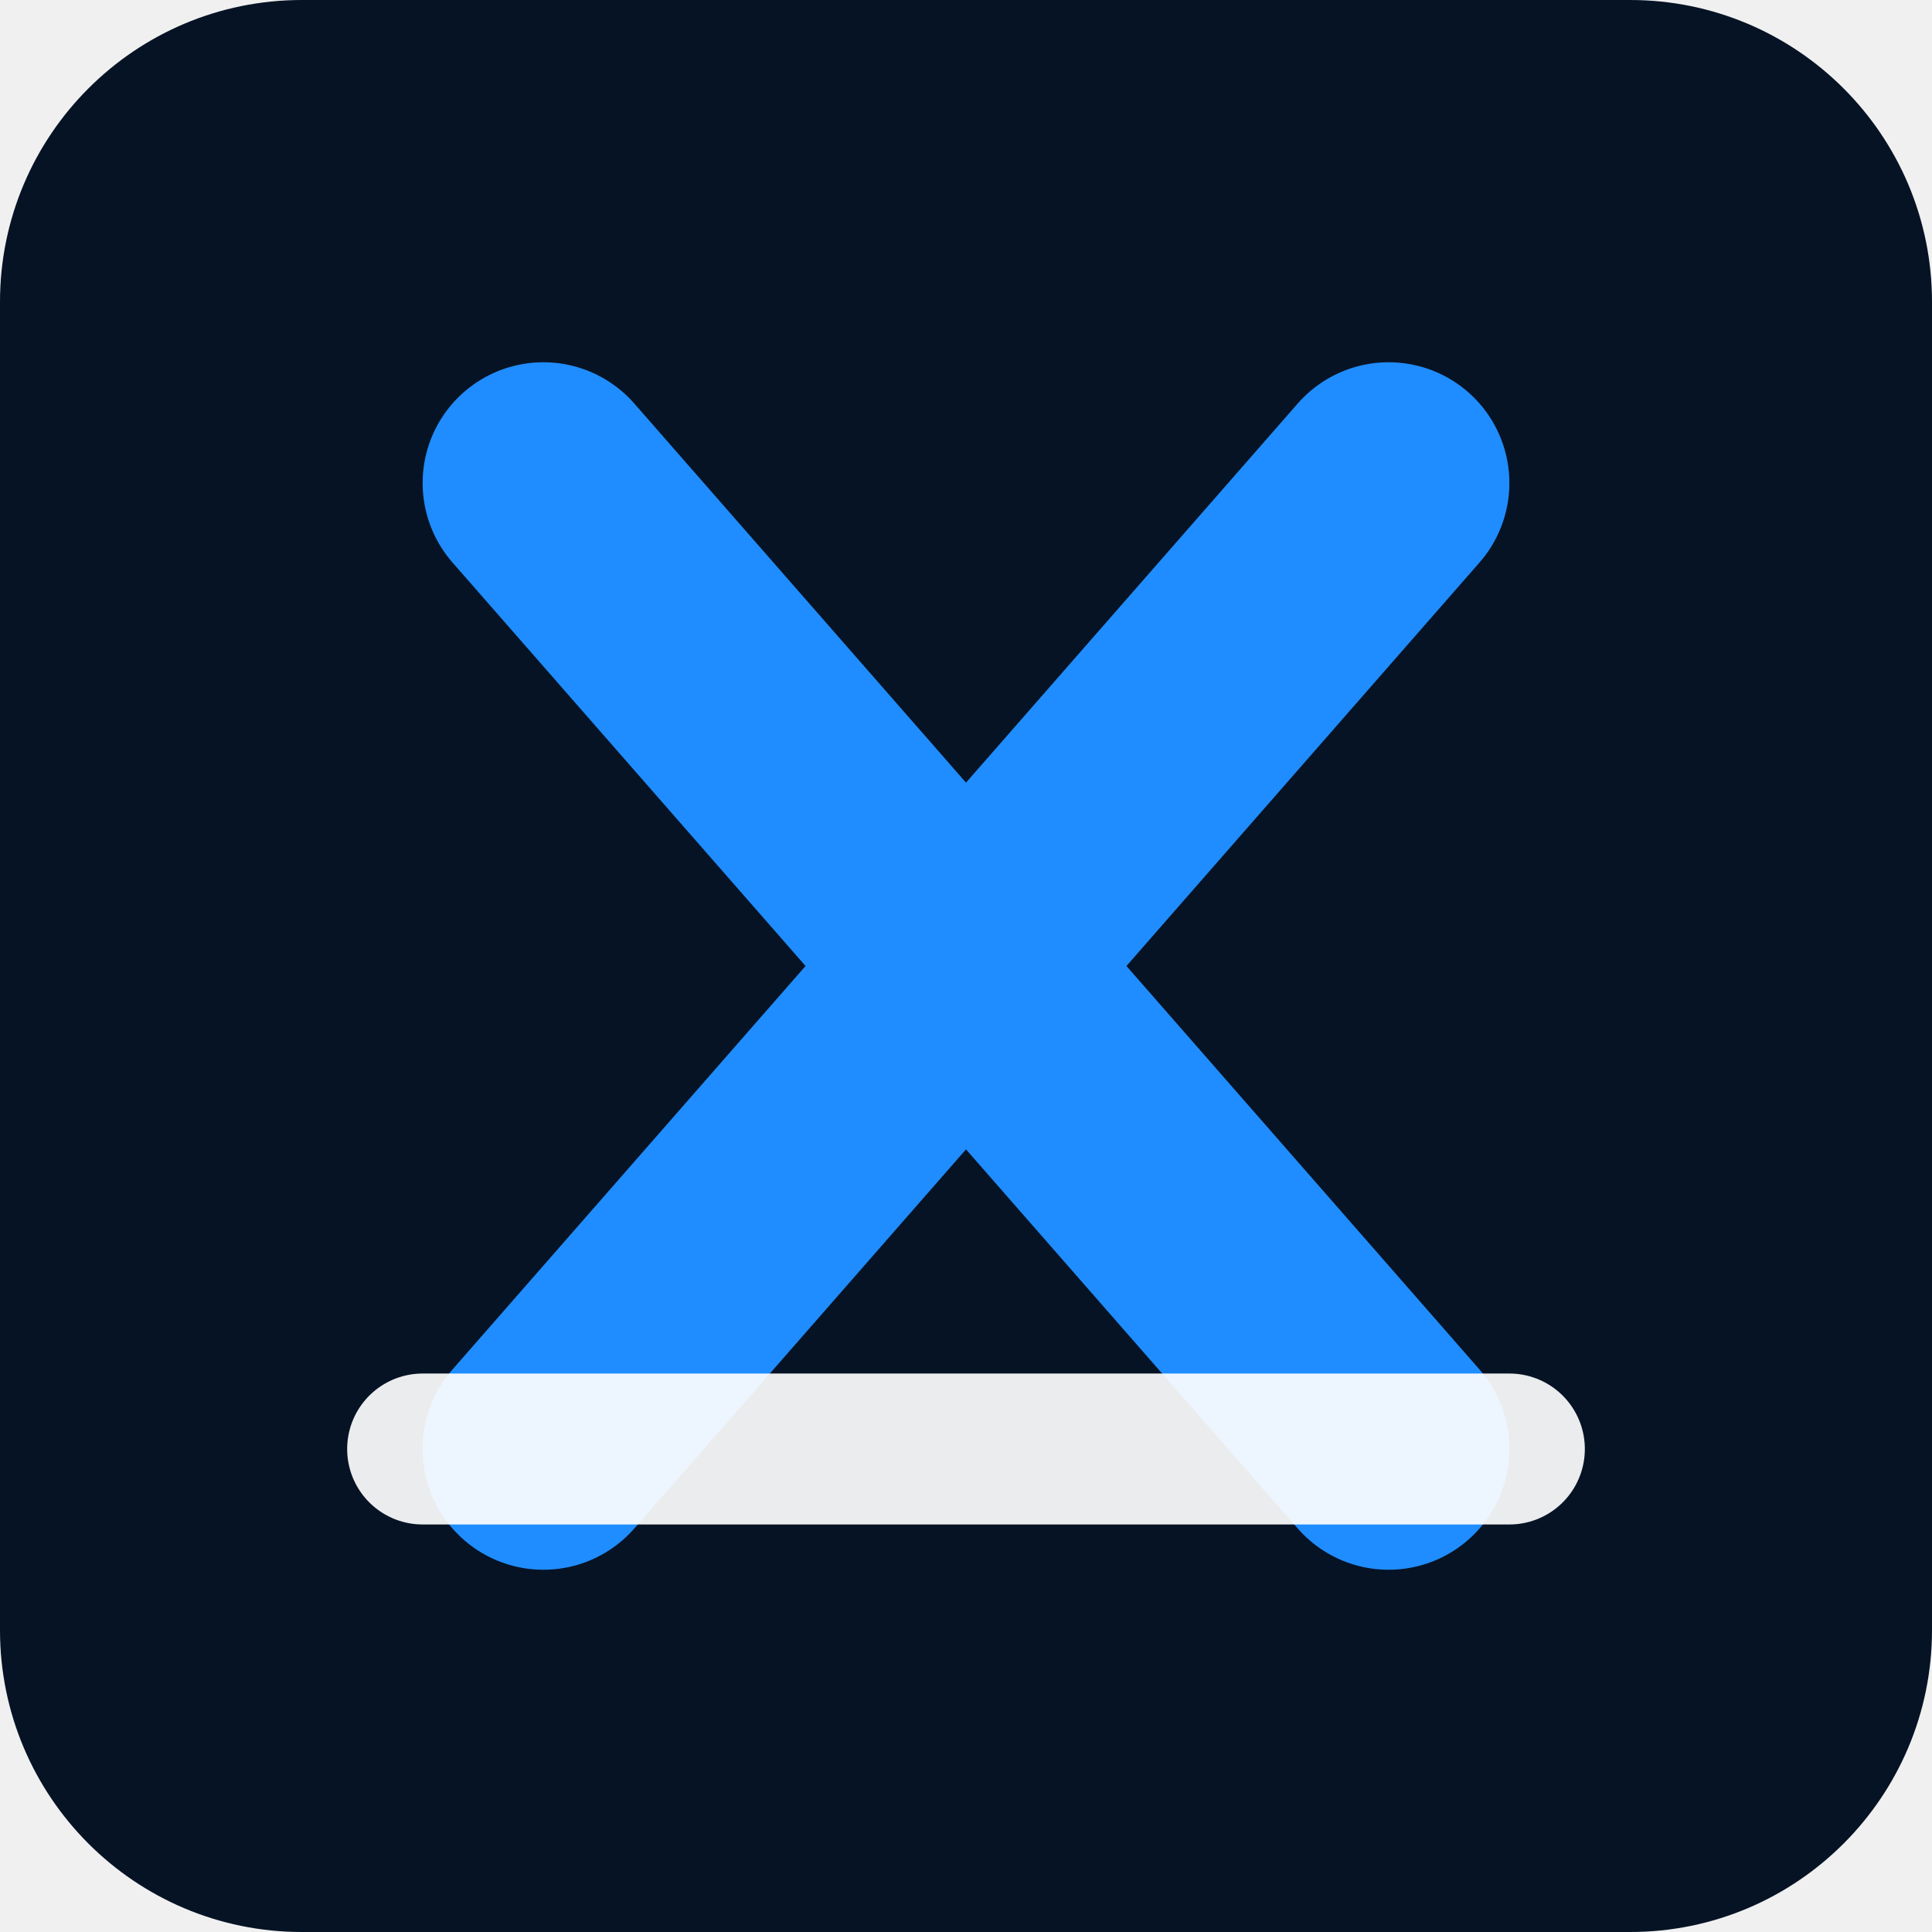
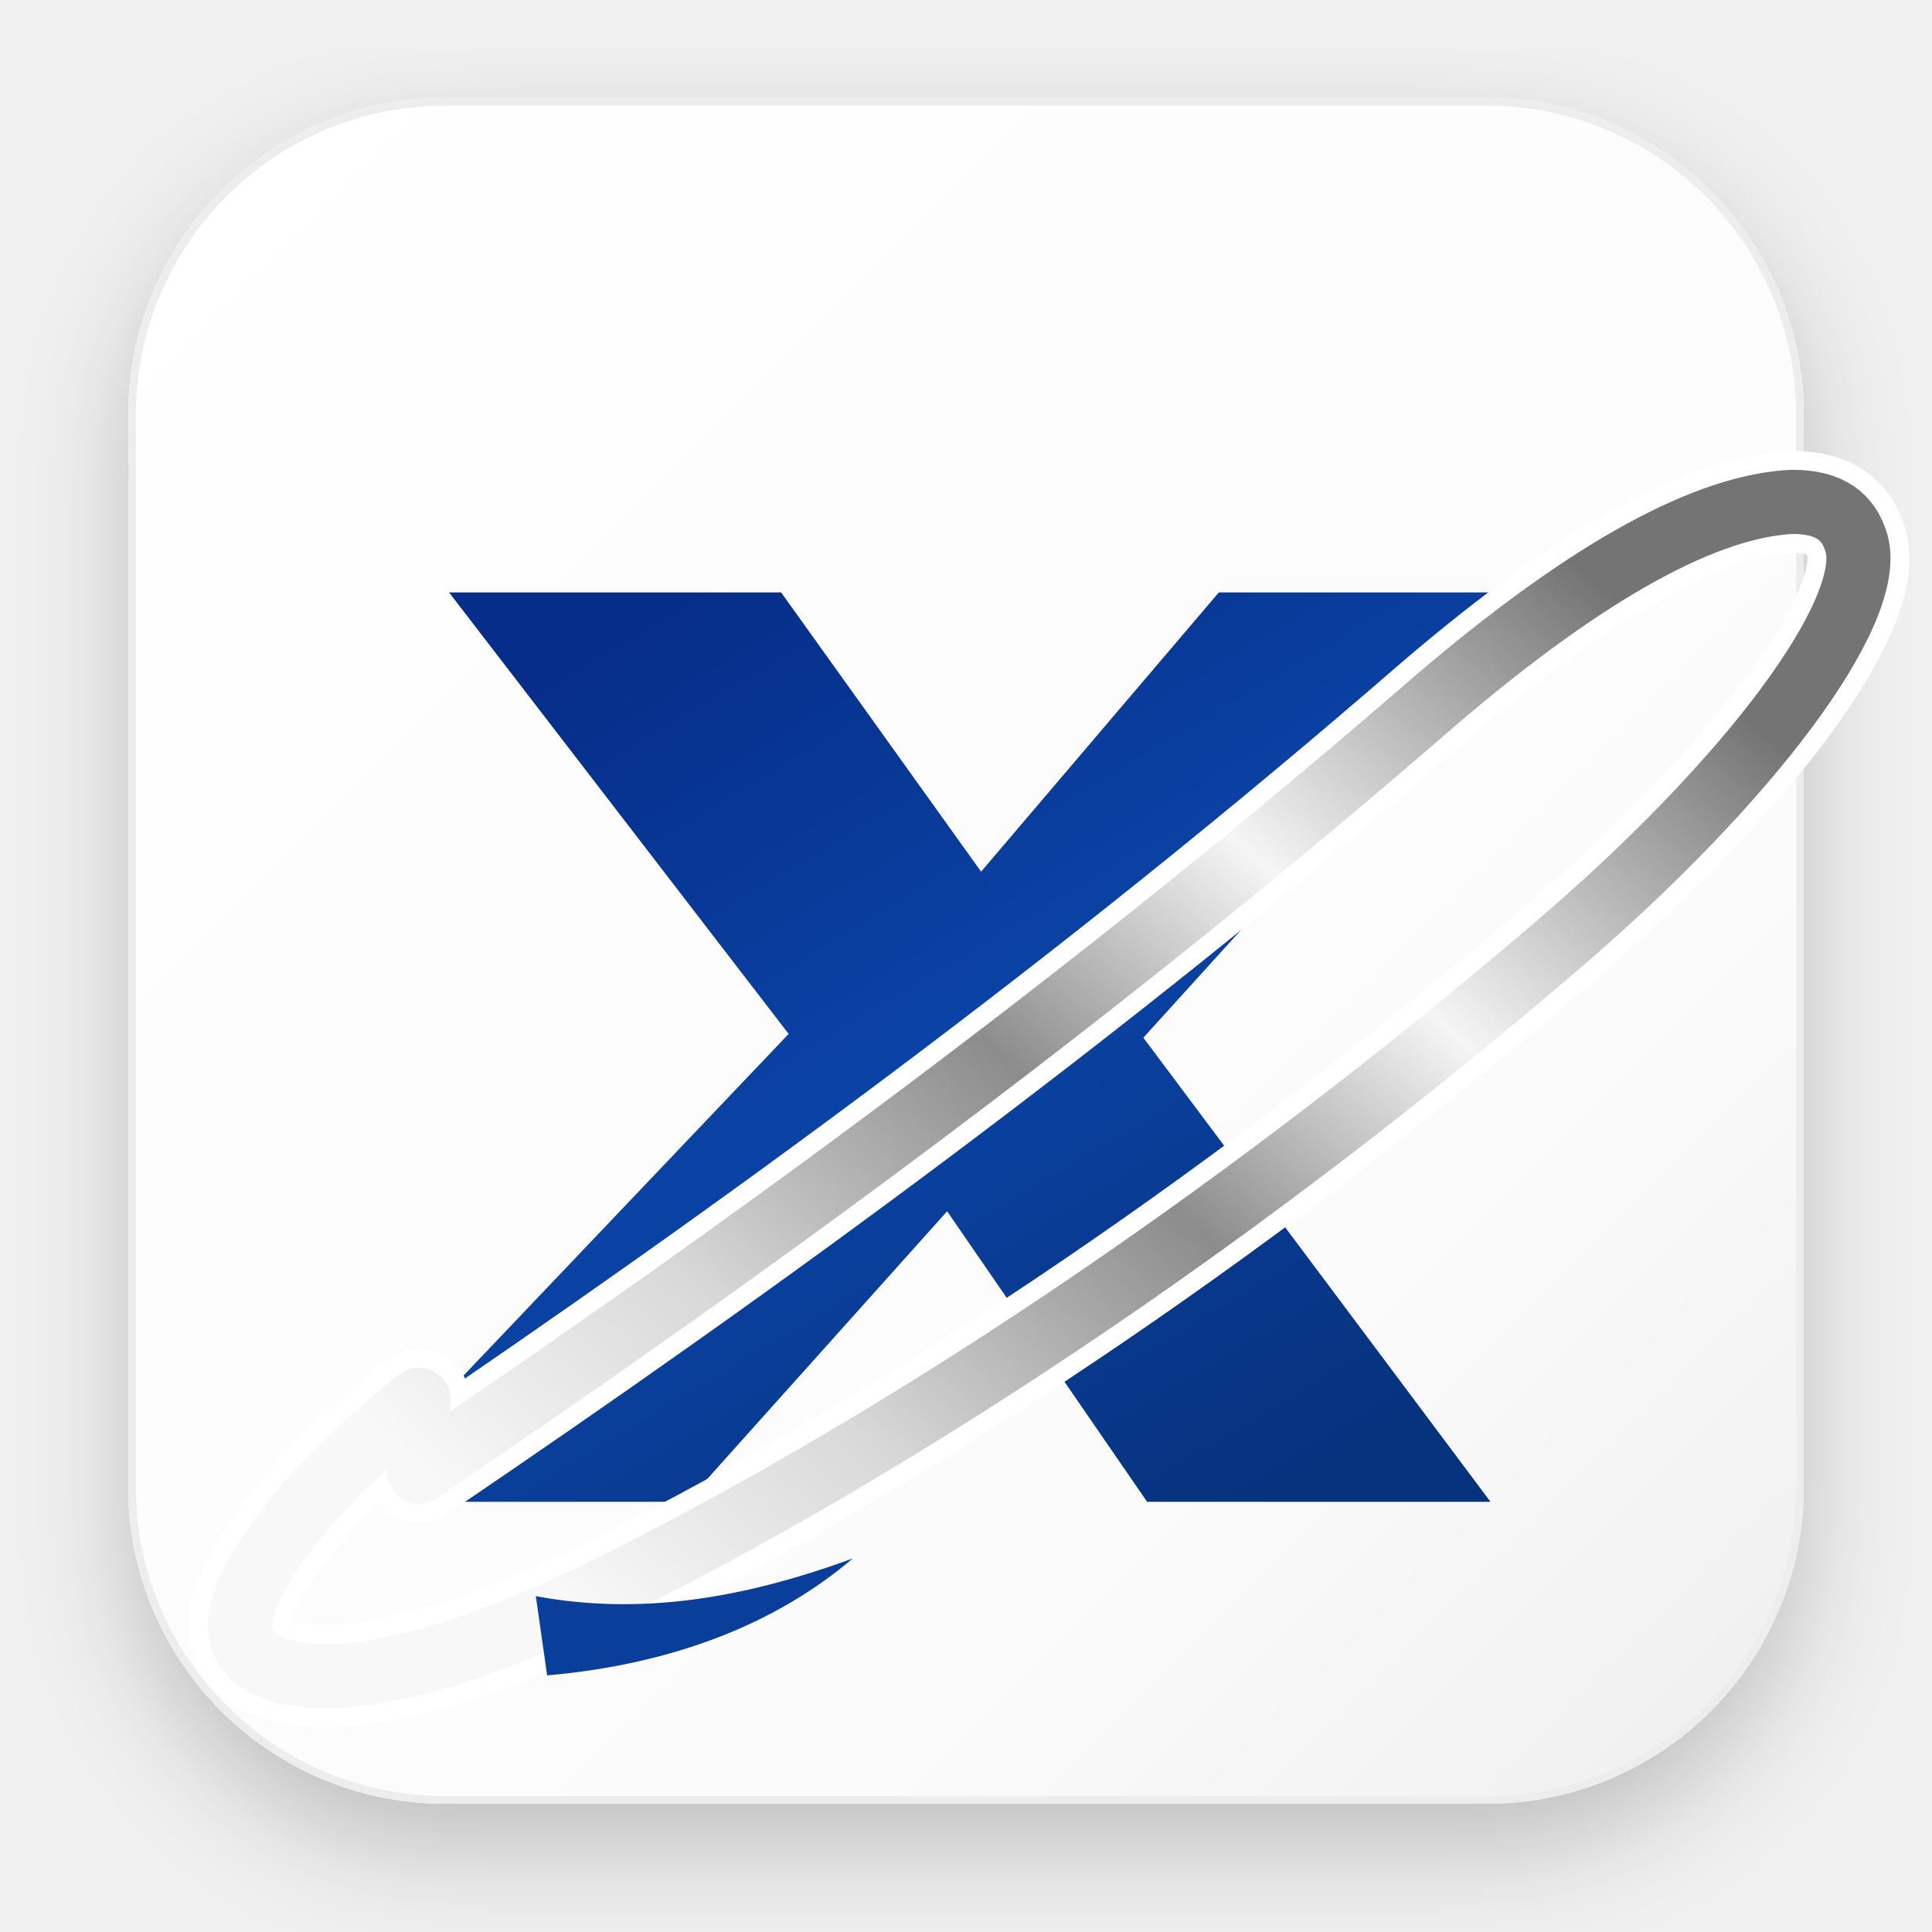
- <svg xmlns="http://www.w3.org/2000/svg" viewBox="0 0 64 64">
-   <rect width="64" height="64" rx="10" fill="#061325" />
-   <path d="M18 16 46 48M46 16 18 48" fill="none" stroke="#1f8dff" stroke-width="8" stroke-linecap="round" />
-   <path d="M14 48h36" stroke="#ffffff" stroke-width="5" stroke-linecap="round" opacity=".92" />
+ <svg xmlns="http://www.w3.org/2000/svg" viewBox="0 0 512 512" role="img" aria-label="Spray GenX X logo">
+   <defs>
+     <linearGradient id="tile" x1="0" y1="0" x2="1" y2="1">
+       <stop offset="0" stop-color="#ffffff" />
+       <stop offset="0.72" stop-color="#fbfbfb" />
+       <stop offset="1" stop-color="#eeeeee" />
+     </linearGradient>
+     <linearGradient id="blue" x1="0.18" y1="0.08" x2="0.85" y2="0.92">
+       <stop offset="0" stop-color="#062d89" />
+       <stop offset="0.48" stop-color="#0a43a5" />
+       <stop offset="1" stop-color="#07327e" />
+     </linearGradient>
+     <linearGradient id="silver" x1="0.1" y1="0.8" x2="0.9" y2="0.15">
+       <stop offset="0" stop-color="#f8f8f8" />
+       <stop offset="0.22" stop-color="#d8d8d8" />
+       <stop offset="0.48" stop-color="#8c8c8c" />
+       <stop offset="0.7" stop-color="#f5f5f5" />
+       <stop offset="1" stop-color="#747474" />
+     </linearGradient>
+     <filter id="shadow" x="-20%" y="-20%" width="140%" height="150%">
+       <feDropShadow dx="0" dy="12" stdDeviation="14" flood-color="#000000" flood-opacity="0.20" />
+     </filter>
+   </defs>
+   <rect x="34" y="26" width="444" height="452" rx="84" fill="url(#tile)" filter="url(#shadow)" />
+   <rect x="35" y="27" width="442" height="450" rx="83" fill="none" stroke="#ededed" stroke-width="2" />
+   <path fill="url(#blue)" d="M119 157h88l53 74 63-74h87L303 275l92 123h-91l-53-77-69 77H91l118-124z" />
+   <path d="M111 390C198 331 289 265 380 186c42-36 73-52 95-53 10 0 15 4 17 11 5 18-28 63-81 108-76 65-164 126-248 168-44 22-77 29-93 21-9-5-8-14 0-27 8-13 22-28 41-43" fill="none" stroke="#ffffff" stroke-width="27" stroke-linecap="round" />
+   <path d="M111 390C198 331 289 265 380 186c42-36 73-52 95-53 10 0 15 4 17 11 5 18-28 63-81 108-76 65-164 126-248 168-44 22-77 29-93 21-9-5-8-14 0-27 8-13 22-28 41-43" fill="none" stroke="url(#silver)" stroke-width="17" stroke-linecap="round" />
+   <path d="M142 423c27 5 54 1 84-10-20 17-47 28-81 31z" fill="#0a3e9b" />
</svg>
